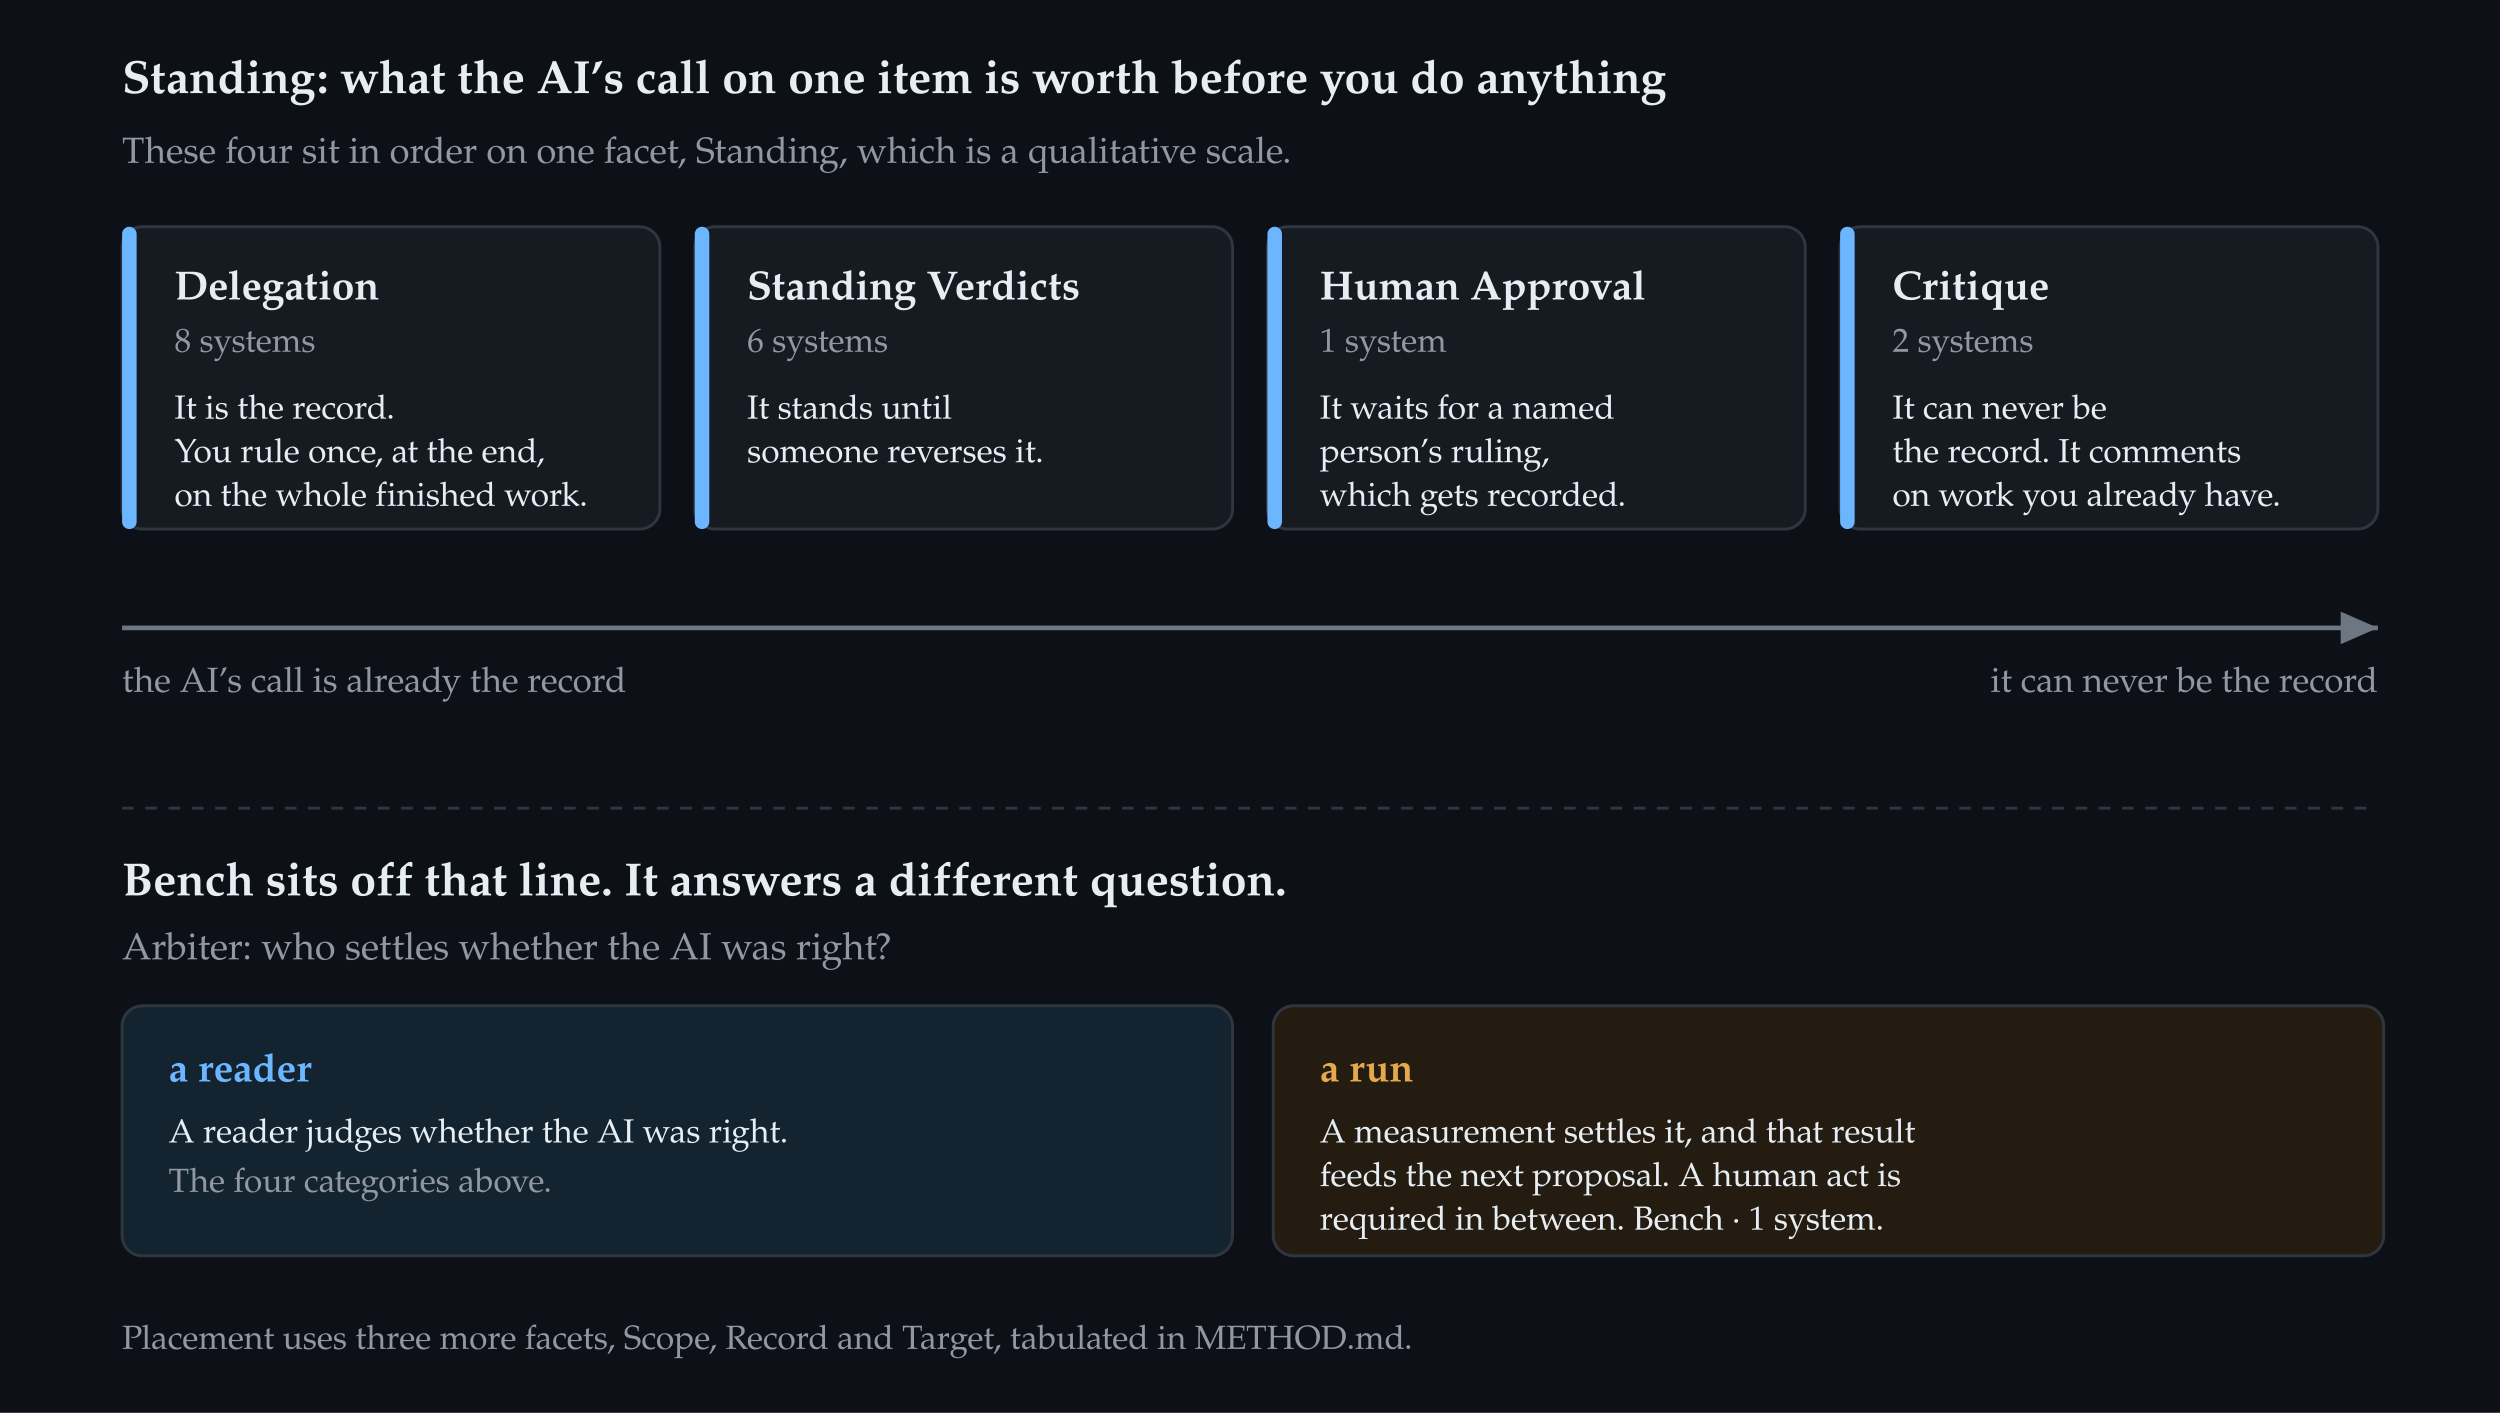
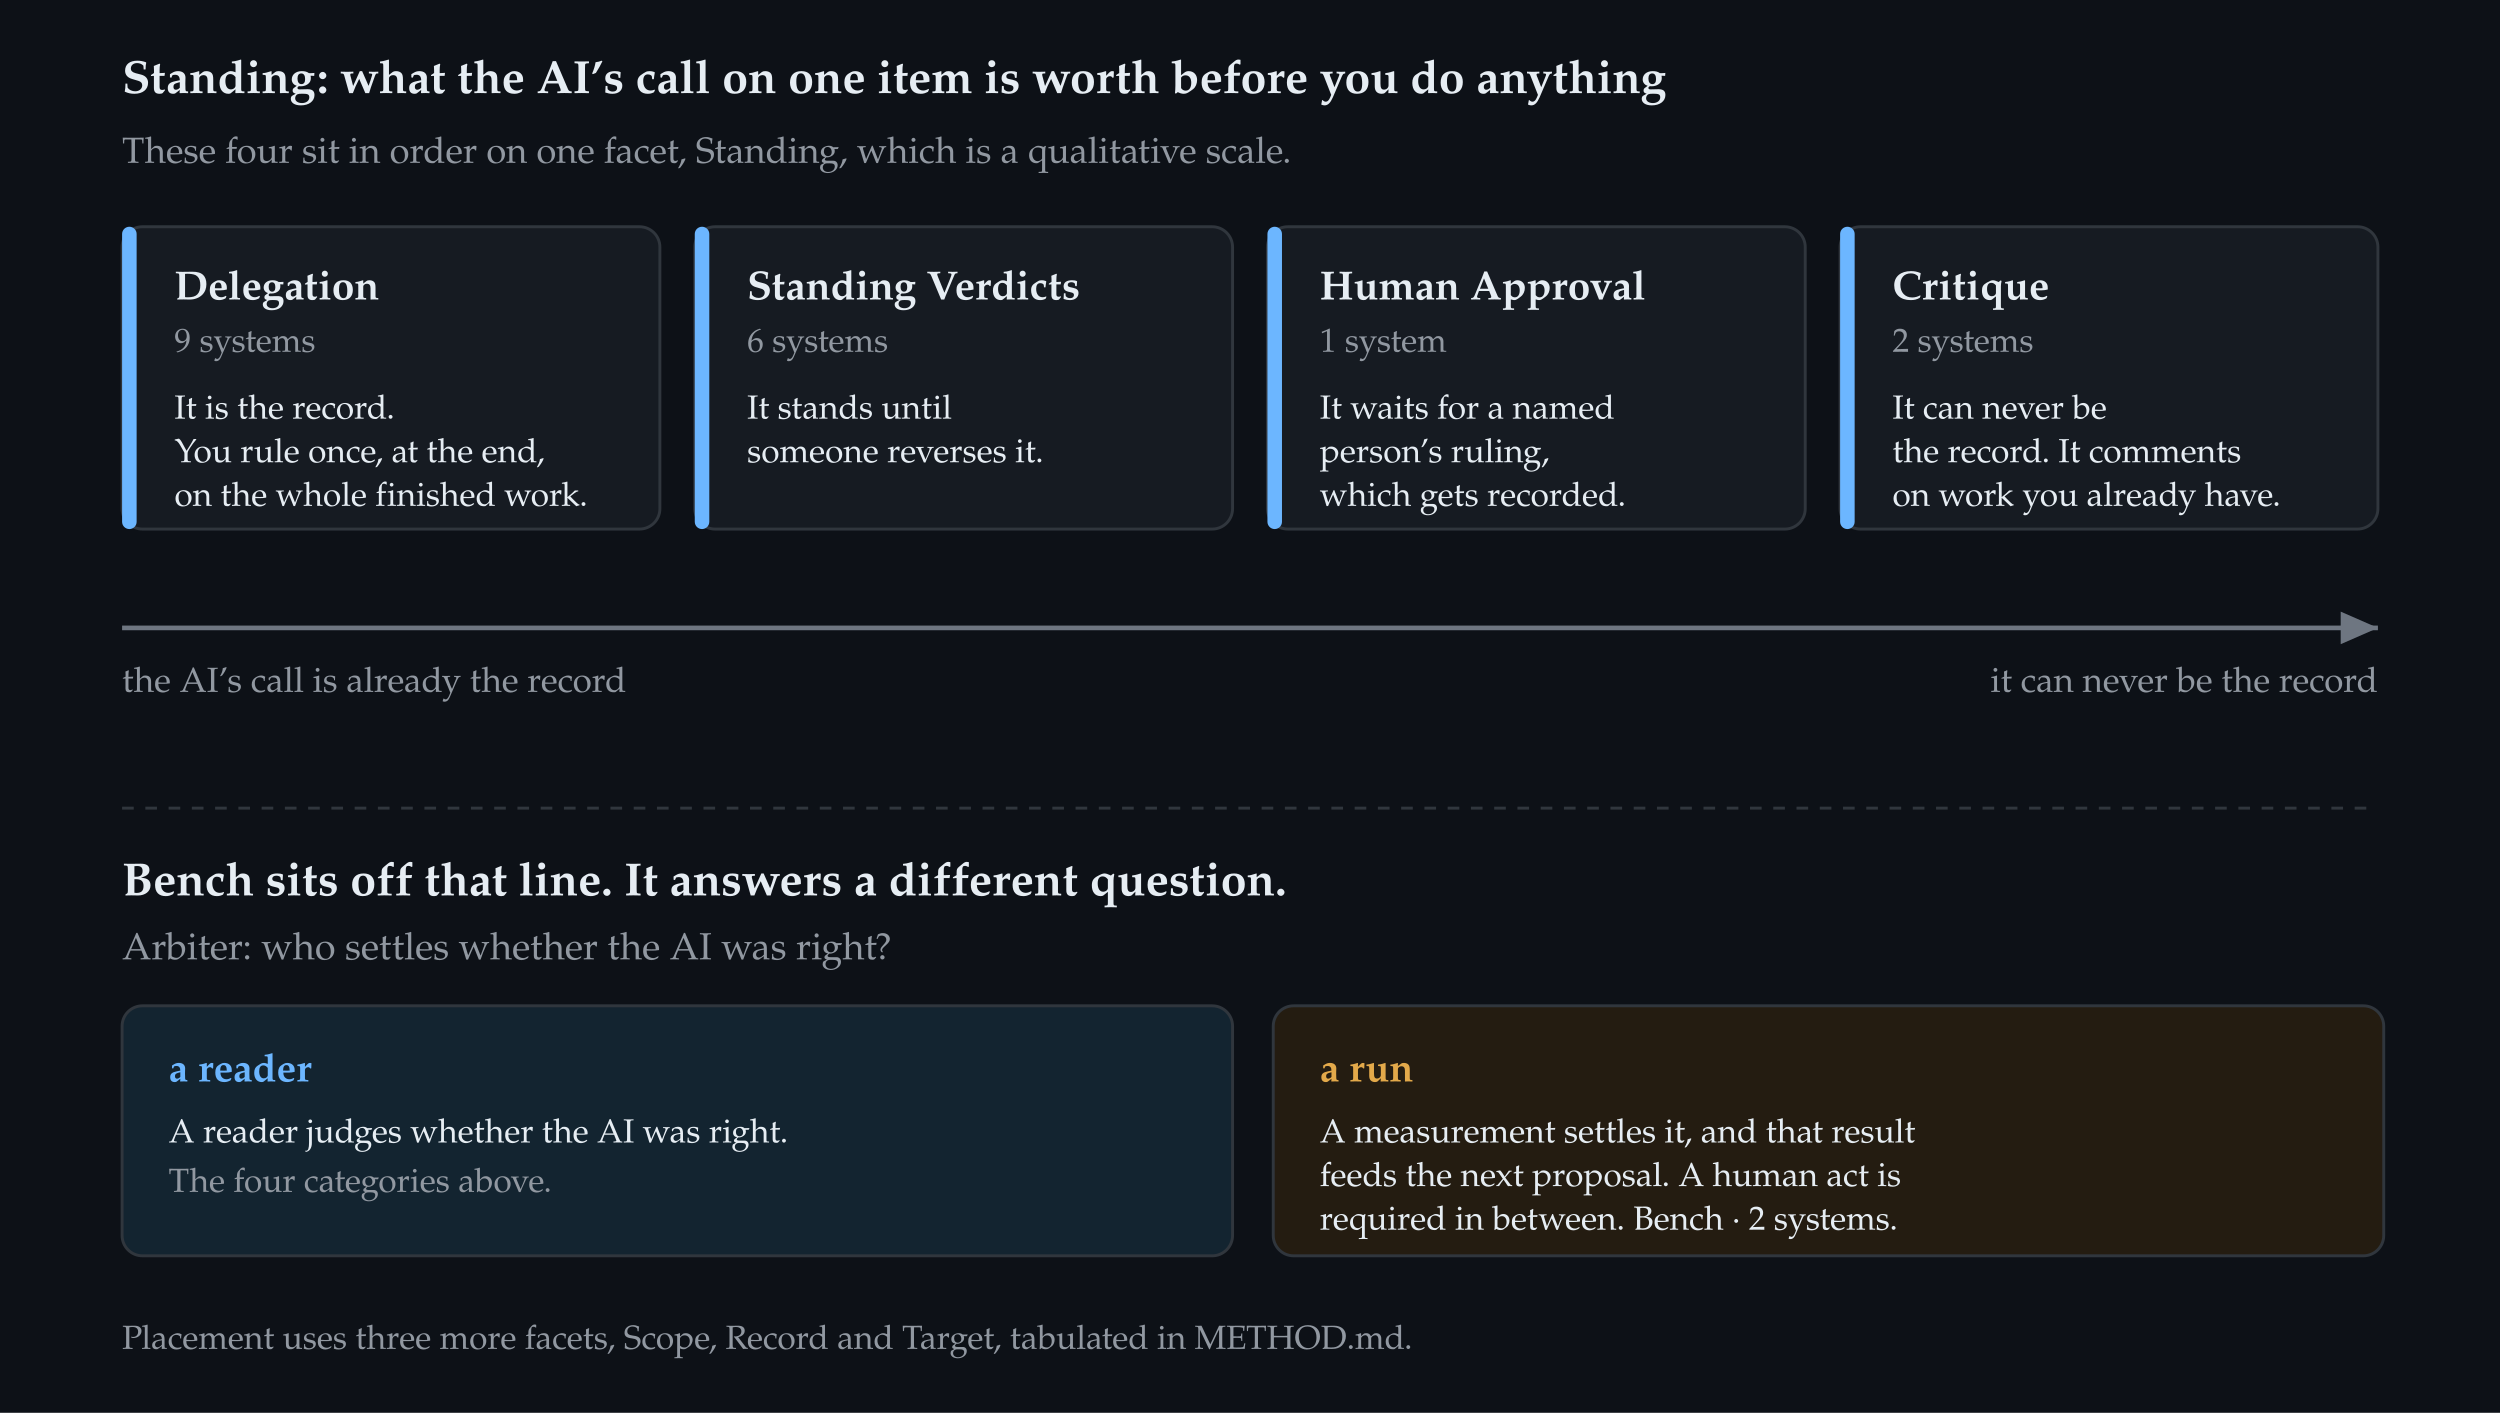
<svg xmlns="http://www.w3.org/2000/svg" width="860" height="486" viewBox="0 0 860 486" font-family="&quot;Iowan Old Style&quot;,&quot;Palatino Linotype&quot;,Palatino,&quot;Book Antiqua&quot;,Georgia,&quot;Times New Roman&quot;,serif" role="img" aria-labelledby="figtitle figdesc">
  <rect width="860" height="486" fill="#0d1117" />
  <text x="42" y="32" font-size="16" font-weight="600" fill="#e6edf3">Standing: what the AI’s call on one item is worth before you do anything</text>
  <text x="42" y="56" font-size="12.5" fill="#9198a1">These four sit in order on one facet, Standing, which is a qualitative scale.</text>
  <rect x="42" y="78" width="185" height="104" rx="7" fill="#161b22" stroke="#30363d" />
  <rect x="42" y="78" width="5" height="104" rx="2.5" fill="#6cb6ff" />
  <text x="60" y="103" font-size="14" font-weight="700" fill="#e6edf3">Delegation</text>
-   <text x="60" y="121" font-size="11.5" fill="#9198a1">8 systems</text>
+   <text x="60" y="121" font-size="11.5" fill="#9198a1">9 systems</text>
  <text x="60" y="144" font-size="11.5" fill="#e6edf3">It is the record.</text>
  <text x="60" y="159" font-size="11.5" fill="#e6edf3">You rule once, at the end,</text>
  <text x="60" y="174" font-size="11.5" fill="#e6edf3">on the whole finished work.</text>
  <rect x="239" y="78" width="185" height="104" rx="7" fill="#161b22" stroke="#30363d" />
  <rect x="239" y="78" width="5" height="104" rx="2.5" fill="#6cb6ff" />
  <text x="257" y="103" font-size="14" font-weight="700" fill="#e6edf3">Standing Verdicts</text>
  <text x="257" y="121" font-size="11.5" fill="#9198a1">6 systems</text>
  <text x="257" y="144" font-size="11.5" fill="#e6edf3">It stands until</text>
  <text x="257" y="159" font-size="11.5" fill="#e6edf3">someone reverses it.</text>
  <rect x="436" y="78" width="185" height="104" rx="7" fill="#161b22" stroke="#30363d" />
  <rect x="436" y="78" width="5" height="104" rx="2.5" fill="#6cb6ff" />
  <text x="454" y="103" font-size="14" font-weight="700" fill="#e6edf3">Human Approval</text>
  <text x="454" y="121" font-size="11.5" fill="#9198a1">1 system</text>
  <text x="454" y="144" font-size="11.5" fill="#e6edf3">It waits for a named</text>
  <text x="454" y="159" font-size="11.5" fill="#e6edf3">person’s ruling,</text>
  <text x="454" y="174" font-size="11.5" fill="#e6edf3">which gets recorded.</text>
  <rect x="633" y="78" width="185" height="104" rx="7" fill="#161b22" stroke="#30363d" />
  <rect x="633" y="78" width="5" height="104" rx="2.5" fill="#6cb6ff" />
  <text x="651" y="103" font-size="14" font-weight="700" fill="#e6edf3">Critique</text>
  <text x="651" y="121" font-size="11.5" fill="#9198a1">2 systems</text>
  <text x="651" y="144" font-size="11.5" fill="#e6edf3">It can never be</text>
  <text x="651" y="159" font-size="11.5" fill="#e6edf3">the record. It comments</text>
  <text x="651" y="174" font-size="11.5" fill="#e6edf3">on work you already have.</text>
  <defs>
    <marker id="arwdark" markerWidth="9" markerHeight="9" refX="8" refY="4.5" orient="auto">
      <path d="M0,1 L8,4.5 L0,8 z" fill="#6e7681" />
    </marker>
  </defs>
  <line x1="42" y1="216" x2="818" y2="216" stroke="#6e7681" stroke-width="1.6" marker-end="url(#arwdark)" />
  <text x="42" y="238" font-size="12" fill="#9198a1">the AI’s call is already the record</text>
  <text x="818" y="238" font-size="12" fill="#9198a1" text-anchor="end">it can never be the record</text>
  <line x1="42" y1="278" x2="818" y2="278" stroke="#30363d" stroke-width="1" stroke-dasharray="4 4" />
  <text x="42" y="308" font-size="16" font-weight="600" fill="#e6edf3">Bench sits off that line. It answers a different question.</text>
  <text x="42" y="330" font-size="13" fill="#9198a1">Arbiter: who settles whether the AI was right?</text>
  <rect x="42" y="346" width="382" height="86" rx="7" fill="#132430" stroke="#30363d" />
  <text x="58" y="372" font-size="13.5" font-weight="700" fill="#6cb6ff">a reader</text>
  <text x="58" y="393" font-size="11.5" fill="#e6edf3">A reader judges whether the AI was right.</text>
  <text x="58" y="410" font-size="11.5" fill="#9198a1">The four categories above.</text>
  <rect x="438" y="346" width="382" height="86" rx="7" fill="#241c11" stroke="#30363d" />
  <text x="454" y="372" font-size="13.5" font-weight="700" fill="#e3a94a">a run</text>
  <text x="454" y="393" font-size="11.5" fill="#e6edf3">A measurement settles it, and that result</text>
  <text x="454" y="408" font-size="11.5" fill="#e6edf3">feeds the next proposal. A human act is</text>
-   <text x="454" y="423" font-size="11.5" fill="#e6edf3">required in between. Bench · 1 system.</text>
+   <text x="454" y="423" font-size="11.5" fill="#e6edf3">required in between. Bench · 2 systems.</text>
  <text x="42" y="464" font-size="11.5" fill="#9198a1">Placement uses three more facets, Scope, Record and Target, tabulated in METHOD.md.</text>
</svg>
